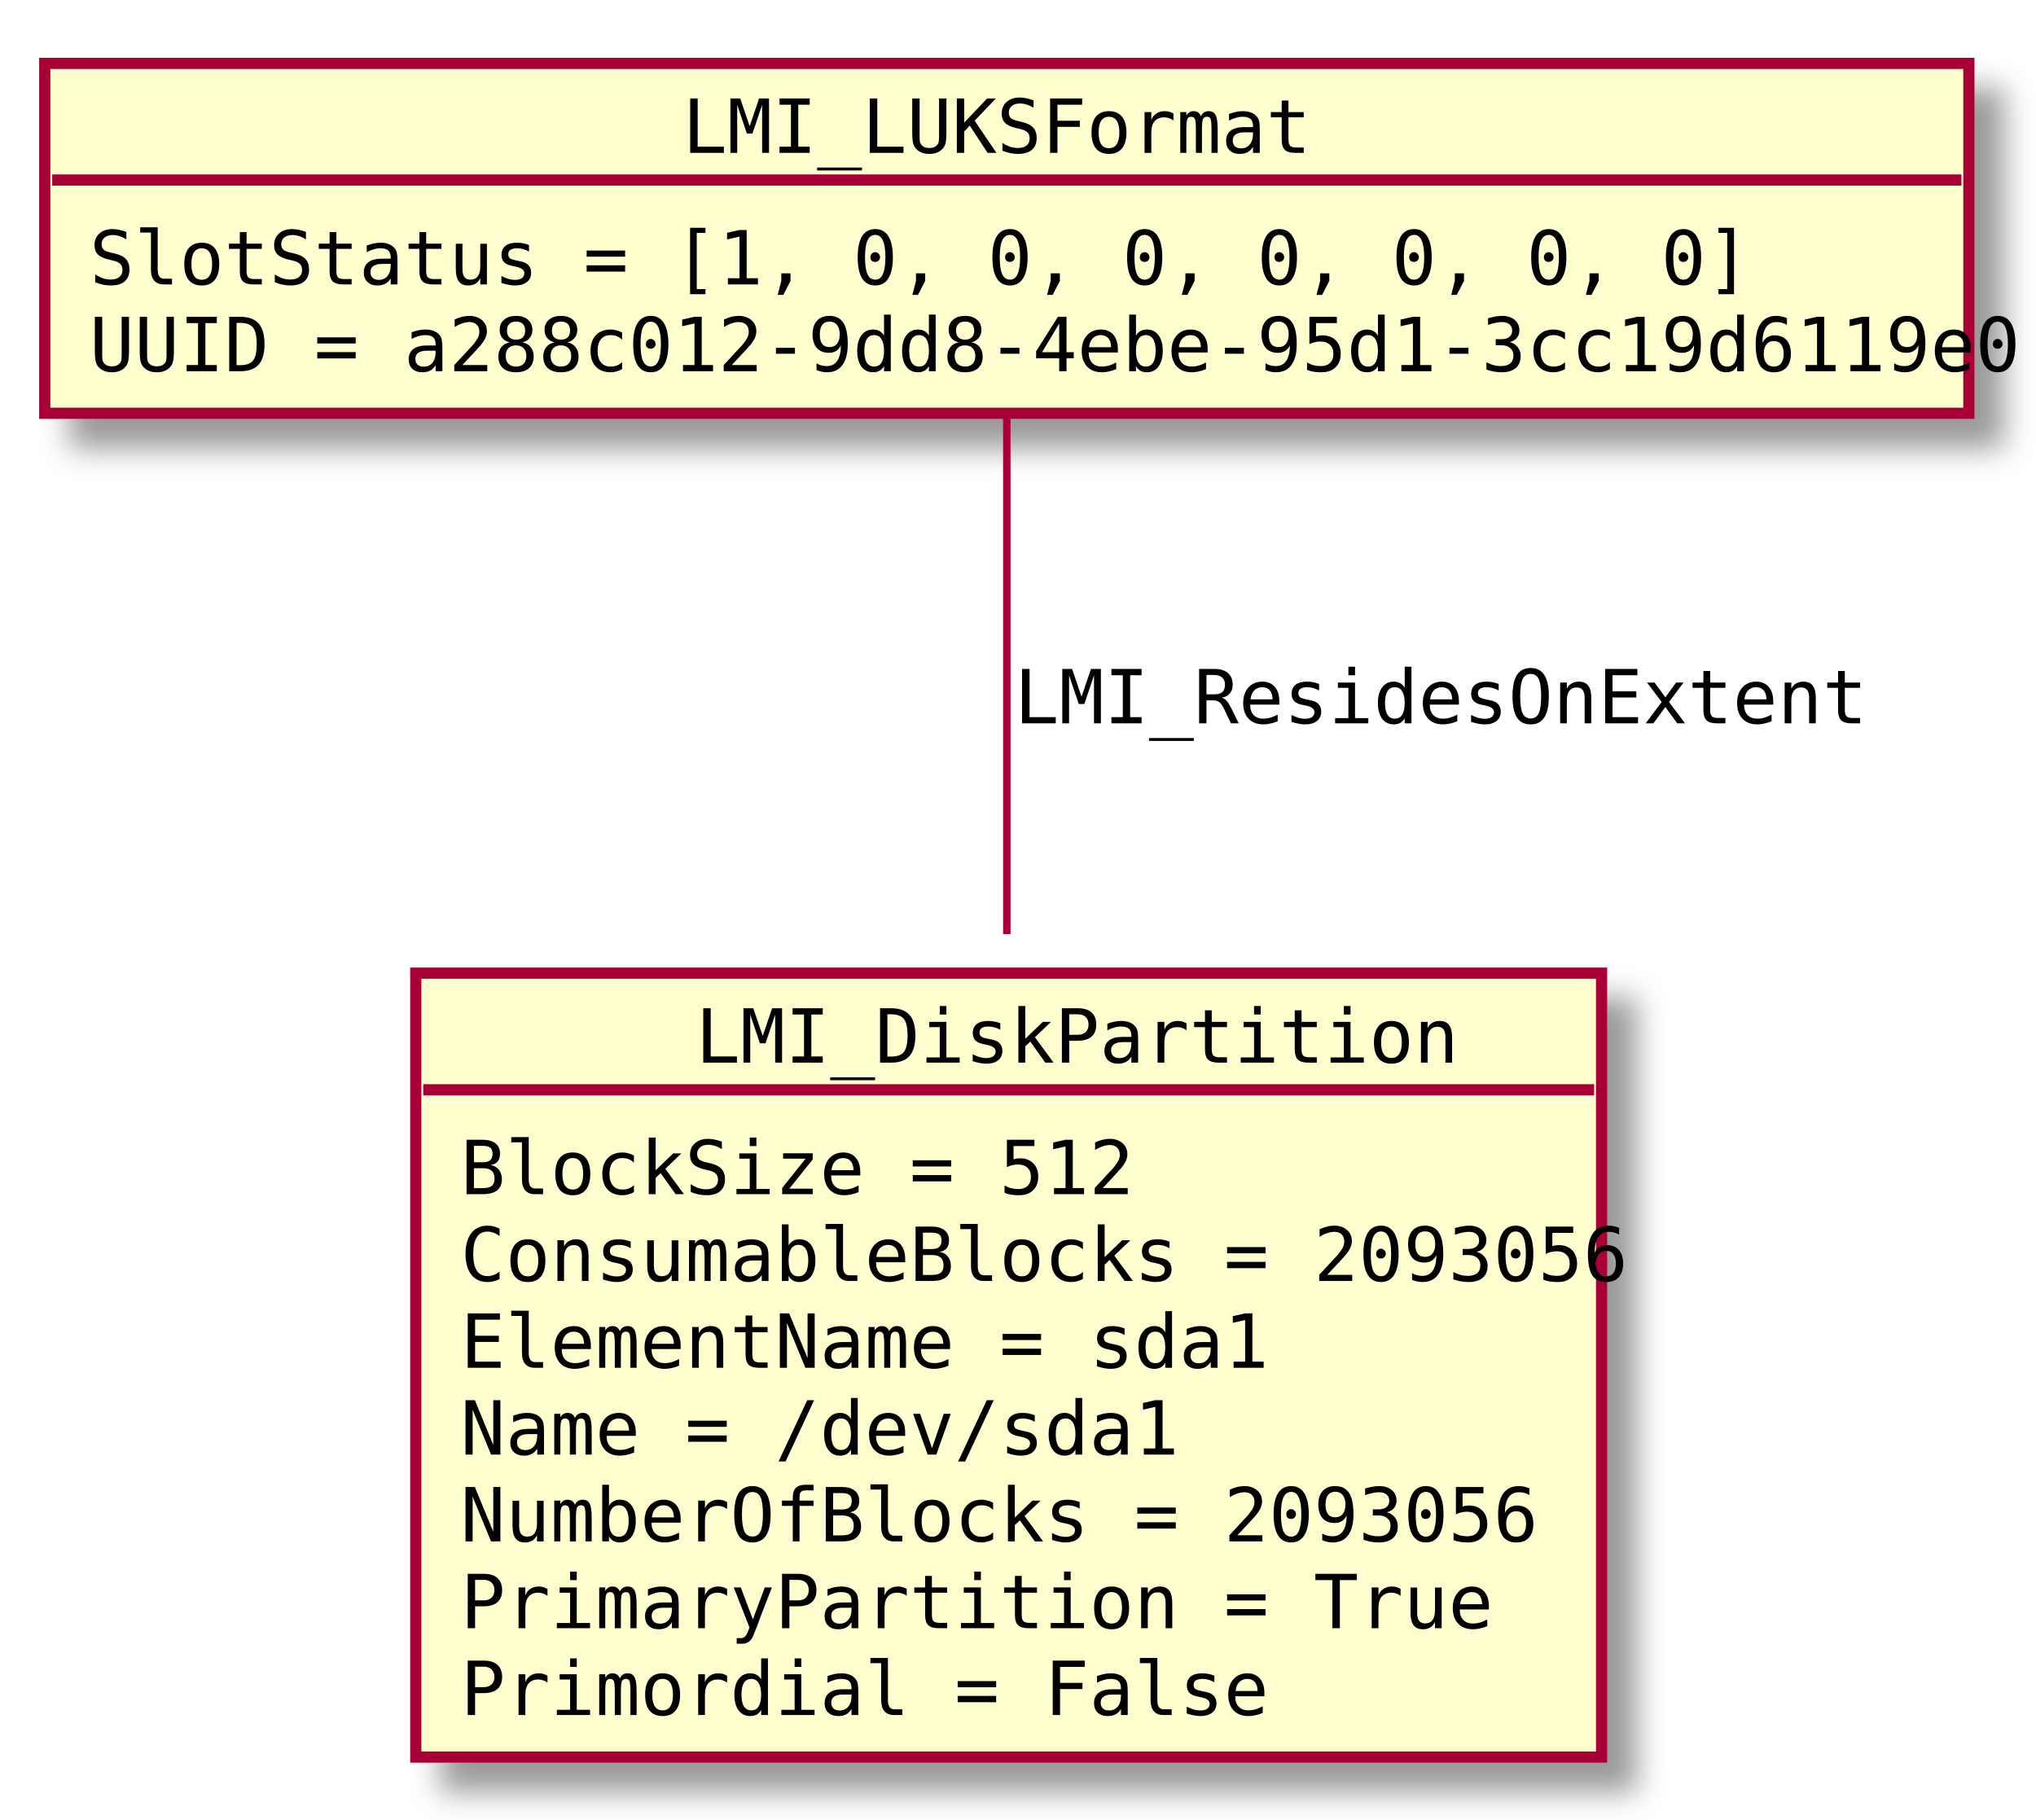
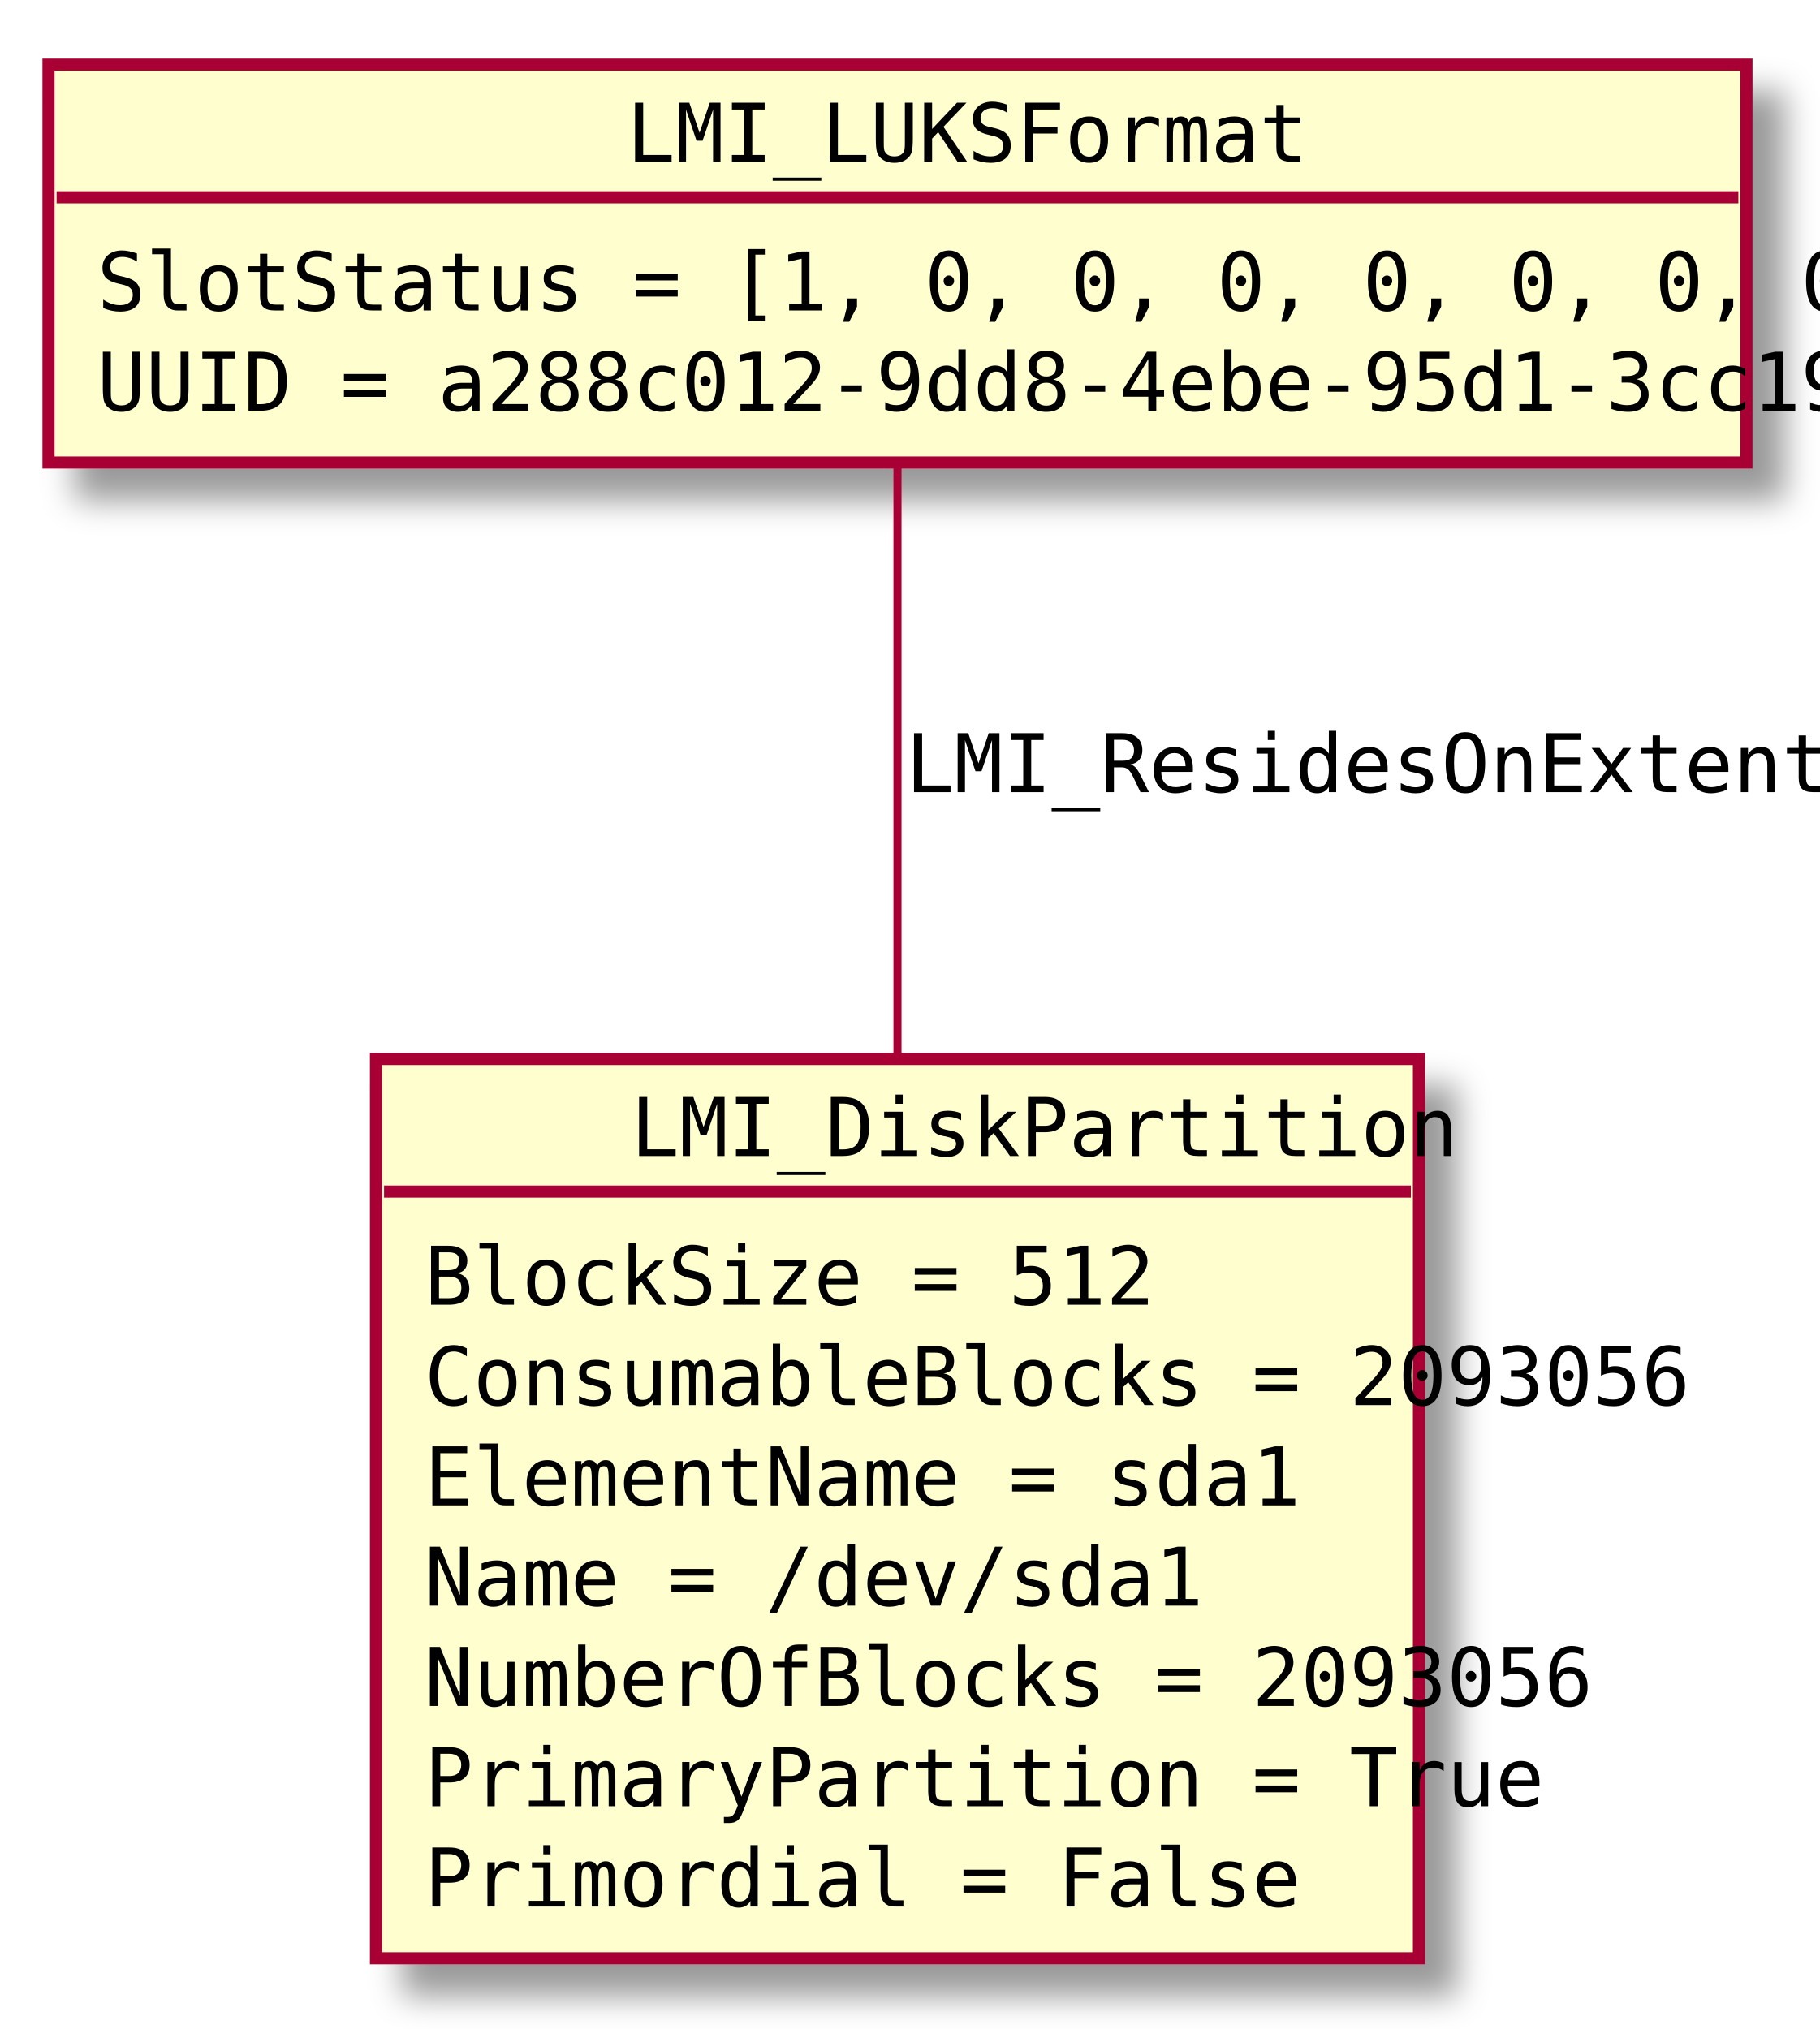
- <svg xmlns="http://www.w3.org/2000/svg" height="244pt" style="width:273px;height:244px;" version="1.1" viewBox="0 0 273 244" width="273pt">
+ <svg xmlns="http://www.w3.org/2000/svg" height="251pt" style="width:225px;height:251px;" version="1.1" viewBox="0 0 225 251" width="225pt">
  <defs>
    <filter height="300%" id="f1" width="300%" x="-1" y="-1">
-       <feGaussianBlur result="blurOut" stdDeviation="2" />
+       <feGaussianBlur result="blurOut" stdDeviation="2.0" />
      <feColorMatrix in="blurOut" result="blurOut2" type="matrix" values="0 0 0 0 0 0 0 0 0 0 0 0 0 0 0 0 0 0 .4 0" />
-       <feOffset dx="4" dy="4" in="blurOut2" result="blurOut3" />
+       <feOffset dx="4.0" dy="4.0" in="blurOut2" result="blurOut3" />
      <feBlend in="SourceGraphic" in2="blurOut3" mode="normal" />
    </filter>
  </defs>
  <g>
-     <rect fill="#FEFECE" filter="url(#f1)" height="105.125" style="stroke: #A80036; stroke-width: 1.5;" width="159" x="55.75" y="130.5" />
-     <text fill="#000000" font-family="Monospace" font-size="10" lengthAdjust="spacingAndGlyphs" textLength="84" x="93.25" y="142.5">LMI_DiskPartition</text>
-     <line style="stroke: #A80036; stroke-width: 1.5;" x1="56.75" x2="213.75" y1="146.141" y2="146.141" />
-     <text fill="#000000" font-family="Monospace" font-size="10" lengthAdjust="spacingAndGlyphs" textLength="77" x="61.75" y="160.141">BlockSize = 512</text>
-     <text fill="#000000" font-family="Monospace" font-size="10" lengthAdjust="spacingAndGlyphs" textLength="147" x="61.75" y="171.781">ConsumableBlocks = 2093056</text>
-     <text fill="#000000" font-family="Monospace" font-size="10" lengthAdjust="spacingAndGlyphs" textLength="108" x="61.75" y="183.422">ElementName = sda1</text>
-     <text fill="#000000" font-family="Monospace" font-size="10" lengthAdjust="spacingAndGlyphs" textLength="91" x="61.75" y="195.062">Name = /dev/sda1</text>
-     <text fill="#000000" font-family="Monospace" font-size="10" lengthAdjust="spacingAndGlyphs" textLength="138" x="61.75" y="206.703">NumberOfBlocks = 2093056</text>
-     <text fill="#000000" font-family="Monospace" font-size="10" lengthAdjust="spacingAndGlyphs" textLength="115" x="61.75" y="218.344">PrimaryPartition = True</text>
-     <text fill="#000000" font-family="Monospace" font-size="10" lengthAdjust="spacingAndGlyphs" textLength="88" x="61.75" y="229.984">Primordial = False</text>
-     <rect fill="#FEFECE" filter="url(#f1)" height="46.922" style="stroke: #A80036; stroke-width: 1.5;" width="258" x="6" y="8.5" />
-     <text fill="#000000" font-family="Monospace" font-size="10" lengthAdjust="spacingAndGlyphs" textLength="87" x="91.5" y="20.5">LMI_LUKSFormat</text>
-     <line style="stroke: #A80036; stroke-width: 1.5;" x1="7" x2="263" y1="24.141" y2="24.141" />
-     <text fill="#000000" font-family="Monospace" font-size="10" lengthAdjust="spacingAndGlyphs" textLength="163" x="12" y="38.141">SlotStatus = [1, 0, 0, 0, 0, 0, 0, 0]</text>
-     <text fill="#000000" font-family="Monospace" font-size="10" lengthAdjust="spacingAndGlyphs" textLength="246" x="12" y="49.781">UUID = a288c012-9dd8-4ebe-95d1-3cc19d6119e0</text>
-     <path d="M135,55.63 C135,74.099 135,101.011 135,125.259 " fill="none" style="stroke: #A80036; stroke-width: 1.0;" />
-     <text fill="#000000" font-family="Monospace" font-size="10" lengthAdjust="spacingAndGlyphs" textLength="107" x="136" y="97">LMI_ResidesOnExtent</text>
+     <rect fill="#FEFECE" filter="url(#f1)" height="111.25" style="stroke: #A80036; stroke-width: 1.5;" width="129" x="46.5" y="131" />
+     <text fill="#000000" font-family="Monospace" font-size="10" lengthAdjust="spacingAndGlyphs" textLength="66" x="78" y="143">LMI_DiskPartition</text>
+     <line style="stroke: #A80036; stroke-width: 1.5;" x1="47.5" x2="174.5" y1="147.406" y2="147.406" />
+     <text fill="#000000" font-family="Monospace" font-size="10" lengthAdjust="spacingAndGlyphs" textLength="60" x="52.5" y="161.406">BlockSize = 512</text>
+     <text fill="#000000" font-family="Monospace" font-size="10" lengthAdjust="spacingAndGlyphs" textLength="117" x="52.5" y="173.812">ConsumableBlocks = 2093056</text>
+     <text fill="#000000" font-family="Monospace" font-size="10" lengthAdjust="spacingAndGlyphs" textLength="82" x="52.5" y="186.219">ElementName = sda1</text>
+     <text fill="#000000" font-family="Monospace" font-size="10" lengthAdjust="spacingAndGlyphs" textLength="69" x="52.5" y="198.625">Name = /dev/sda1</text>
+     <text fill="#000000" font-family="Monospace" font-size="10" lengthAdjust="spacingAndGlyphs" textLength="107" x="52.5" y="211.031">NumberOfBlocks = 2093056</text>
+     <text fill="#000000" font-family="Monospace" font-size="10" lengthAdjust="spacingAndGlyphs" textLength="87" x="52.5" y="223.438">PrimaryPartition = True</text>
+     <text fill="#000000" font-family="Monospace" font-size="10" lengthAdjust="spacingAndGlyphs" textLength="69" x="52.5" y="235.844">Primordial = False</text>
+     <rect fill="#FEFECE" filter="url(#f1)" height="49.219" style="stroke: #A80036; stroke-width: 1.5;" width="210" x="6" y="8" />
+     <text fill="#000000" font-family="Monospace" font-size="10" lengthAdjust="spacingAndGlyphs" textLength="67" x="77.5" y="20">LMI_LUKSFormat</text>
+     <line style="stroke: #A80036; stroke-width: 1.5;" x1="7" x2="215" y1="24.406" y2="24.406" />
+     <text fill="#000000" font-family="Monospace" font-size="10" lengthAdjust="spacingAndGlyphs" textLength="118" x="12" y="38.406">SlotStatus = [1, 0, 0, 0, 0, 0, 0, 0]</text>
+     <text fill="#000000" font-family="Monospace" font-size="10" lengthAdjust="spacingAndGlyphs" textLength="198" x="12" y="50.812">UUID = a288c012-9dd8-4ebe-95d1-3cc19d6119e0</text>
+     <path d="M111,57.25 C111,76.872 111,105.499 111,130.732 " fill="none" style="stroke: #A80036; stroke-width: 1.0;" />
+     <text fill="#000000" font-family="Monospace" font-size="10" lengthAdjust="spacingAndGlyphs" textLength="84" x="112" y="98">LMI_ResidesOnExtent</text>
  </g>
</svg>
